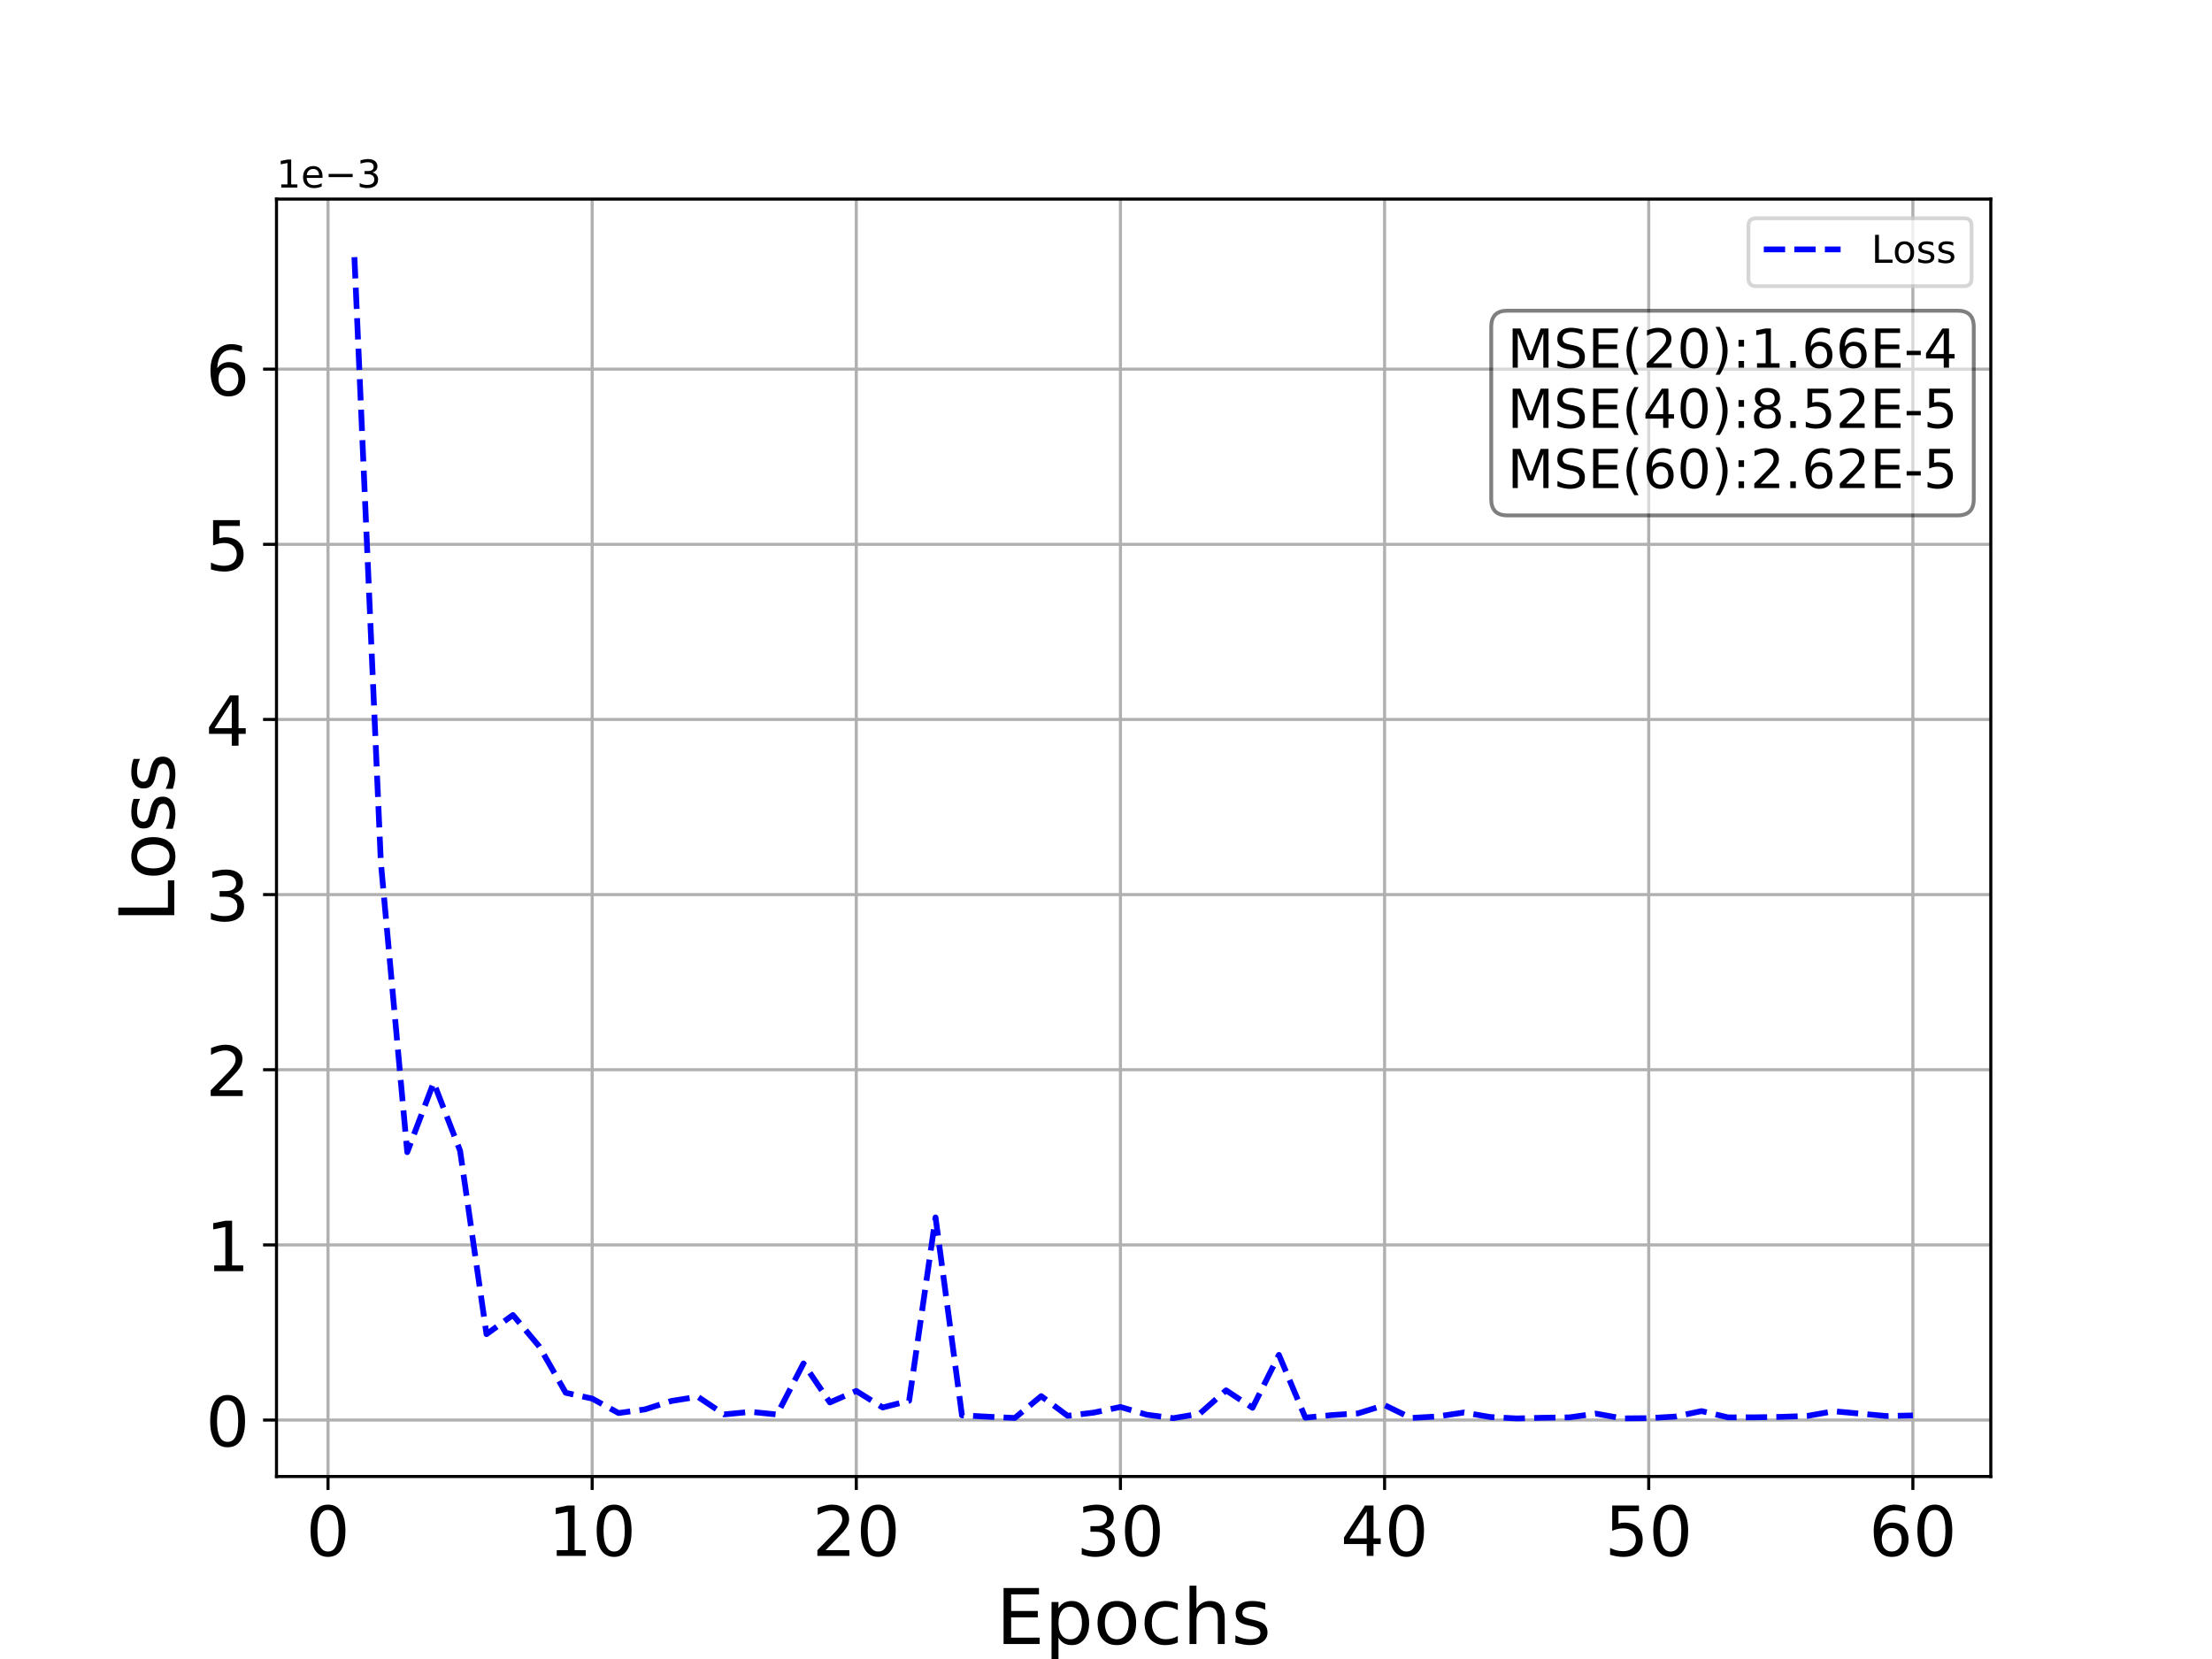
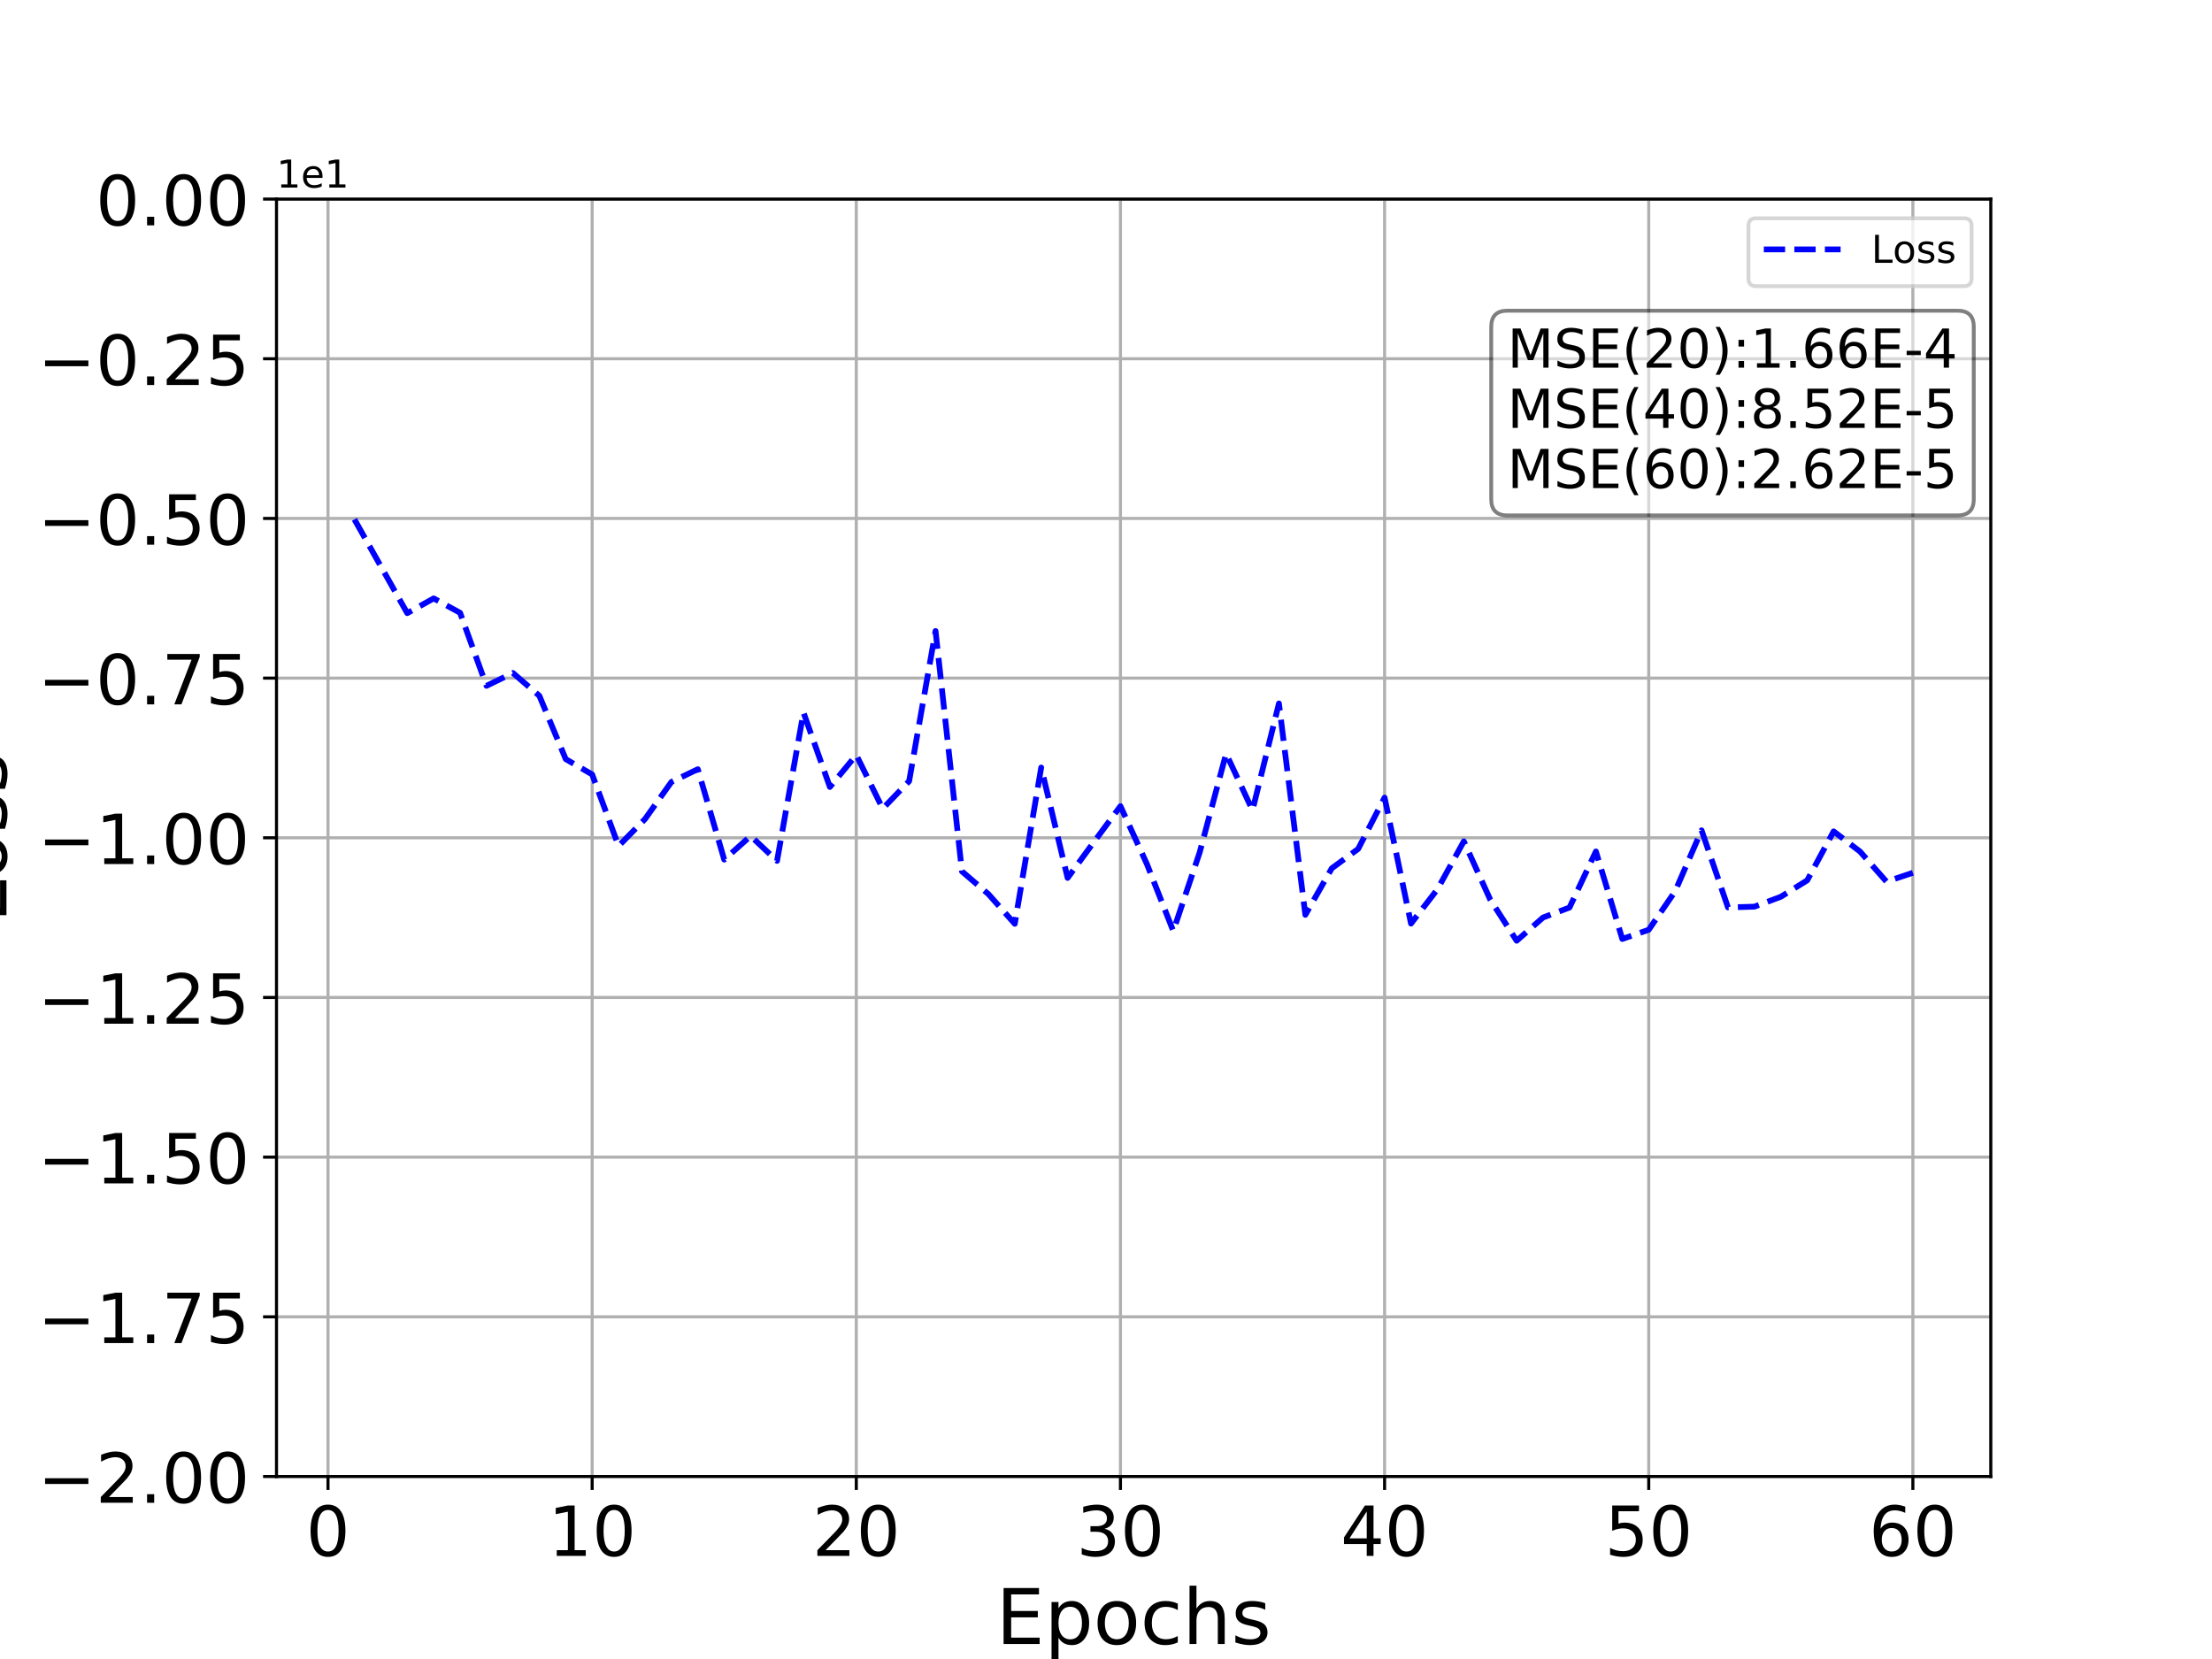
<svg xmlns="http://www.w3.org/2000/svg" xmlns:xlink="http://www.w3.org/1999/xlink" height="432pt" version="1.1" viewBox="0 0 576 432" width="576pt">
  <defs>
    <style type="text/css">
*{stroke-linecap:butt;stroke-linejoin:round;}
  </style>
  </defs>
  <g id="figure_1">
    <g id="patch_1">
      <path d="M 0 432  L 576 432  L 576 0  L 0 0  z " style="fill:#ffffff;" />
    </g>
    <g id="axes_1">
      <g id="patch_2">
        <path d="M 72 384.48  L 518.4 384.48  L 518.4 51.84  L 72 51.84  z " style="fill:#ffffff;" />
      </g>
      <g id="matplotlib.axis_1">
        <g id="xtick_1">
          <g id="line2d_1">
-             <path clip-path="url(#pec59d522ff)" d="M 85.413 384.48  L 85.413 51.84  " style="fill:none;stroke:#b0b0b0;stroke-linecap:square;stroke-width:0.8;" />
+             <path clip-path="url(#p427e8f920d)" d="M 85.413 384.48  L 85.413 51.84  " style="fill:none;stroke:#b0b0b0;stroke-linecap:square;stroke-width:0.8;" />
          </g>
          <g id="line2d_2">
            <defs>
-               <path d="M 0 0  L 0 3.5  " id="mbe56785192" style="stroke:#000000;stroke-width:0.8;" />
-             </defs>
-             <g>
-               <use style="stroke:#000000;stroke-width:0.8;" x="85.413" xlink:href="#mbe56785192" y="384.48" />
+               <path d="M 0 0  L 0 3.5  " id="m7144fe34c5" style="stroke:#000000;stroke-width:0.8;" />
+             </defs>
+             <g>
+               <use style="stroke:#000000;stroke-width:0.8;" x="85.413" xlink:href="#m7144fe34c5" y="384.48" />
            </g>
          </g>
          <g id="text_1">
            <defs>
              <path d="M 31.781 66.406  Q 24.172 66.406 20.328 58.906  Q 16.5 51.422 16.5 36.375  Q 16.5 21.391 20.328 13.891  Q 24.172 6.391 31.781 6.391  Q 39.453 6.391 43.281 13.891  Q 47.125 21.391 47.125 36.375  Q 47.125 51.422 43.281 58.906  Q 39.453 66.406 31.781 66.406  z M 31.781 74.219  Q 44.047 74.219 50.516 64.516  Q 56.984 54.828 56.984 36.375  Q 56.984 17.969 50.516 8.266  Q 44.047 -1.422 31.781 -1.422  Q 19.531 -1.422 13.062 8.266  Q 6.594 17.969 6.594 36.375  Q 6.594 54.828 13.062 64.516  Q 19.531 74.219 31.781 74.219  z " id="DejaVuSans-30" />
            </defs>
            <g transform="translate(79.68639 405.1572)scale(0.18 -0.18)">
              <use xlink:href="#DejaVuSans-30" />
            </g>
          </g>
        </g>
        <g id="xtick_2">
          <g id="line2d_3">
-             <path clip-path="url(#pec59d522ff)" d="M 154.195 384.48  L 154.195 51.84  " style="fill:none;stroke:#b0b0b0;stroke-linecap:square;stroke-width:0.8;" />
+             <path clip-path="url(#p427e8f920d)" d="M 154.195 384.48  L 154.195 51.84  " style="fill:none;stroke:#b0b0b0;stroke-linecap:square;stroke-width:0.8;" />
          </g>
          <g id="line2d_4">
            <g>
-               <use style="stroke:#000000;stroke-width:0.8;" x="154.195" xlink:href="#mbe56785192" y="384.48" />
+               <use style="stroke:#000000;stroke-width:0.8;" x="154.195" xlink:href="#m7144fe34c5" y="384.48" />
            </g>
          </g>
          <g id="text_2">
            <defs>
              <path d="M 12.406 8.297  L 28.516 8.297  L 28.516 63.922  L 10.984 60.406  L 10.984 69.391  L 28.422 72.906  L 38.281 72.906  L 38.281 8.297  L 54.391 8.297  L 54.391 0  L 12.406 0  z " id="DejaVuSans-31" />
            </defs>
            <g transform="translate(142.7429 405.1572)scale(0.18 -0.18)">
              <use xlink:href="#DejaVuSans-31" />
              <use x="63.623" xlink:href="#DejaVuSans-30" />
            </g>
          </g>
        </g>
        <g id="xtick_3">
          <g id="line2d_5">
-             <path clip-path="url(#pec59d522ff)" d="M 222.978 384.48  L 222.978 51.84  " style="fill:none;stroke:#b0b0b0;stroke-linecap:square;stroke-width:0.8;" />
+             <path clip-path="url(#p427e8f920d)" d="M 222.978 384.48  L 222.978 51.84  " style="fill:none;stroke:#b0b0b0;stroke-linecap:square;stroke-width:0.8;" />
          </g>
          <g id="line2d_6">
            <g>
-               <use style="stroke:#000000;stroke-width:0.8;" x="222.978" xlink:href="#mbe56785192" y="384.48" />
+               <use style="stroke:#000000;stroke-width:0.8;" x="222.978" xlink:href="#m7144fe34c5" y="384.48" />
            </g>
          </g>
          <g id="text_3">
            <defs>
              <path d="M 19.188 8.297  L 53.609 8.297  L 53.609 0  L 7.328 0  L 7.328 8.297  Q 12.938 14.109 22.625 23.891  Q 32.328 33.688 34.812 36.531  Q 39.547 41.844 41.422 45.531  Q 43.312 49.219 43.312 52.781  Q 43.312 58.594 39.234 62.25  Q 35.156 65.922 28.609 65.922  Q 23.969 65.922 18.812 64.312  Q 13.672 62.703 7.812 59.422  L 7.812 69.391  Q 13.766 71.781 18.938 73  Q 24.125 74.219 28.422 74.219  Q 39.75 74.219 46.484 68.547  Q 53.219 62.891 53.219 53.422  Q 53.219 48.922 51.531 44.891  Q 49.859 40.875 45.406 35.406  Q 44.188 33.984 37.641 27.219  Q 31.109 20.453 19.188 8.297  z " id="DejaVuSans-32" />
            </defs>
            <g transform="translate(211.5256 405.1572)scale(0.18 -0.18)">
              <use xlink:href="#DejaVuSans-32" />
              <use x="63.623" xlink:href="#DejaVuSans-30" />
            </g>
          </g>
        </g>
        <g id="xtick_4">
          <g id="line2d_7">
-             <path clip-path="url(#pec59d522ff)" d="M 291.761 384.48  L 291.761 51.84  " style="fill:none;stroke:#b0b0b0;stroke-linecap:square;stroke-width:0.8;" />
+             <path clip-path="url(#p427e8f920d)" d="M 291.761 384.48  L 291.761 51.84  " style="fill:none;stroke:#b0b0b0;stroke-linecap:square;stroke-width:0.8;" />
          </g>
          <g id="line2d_8">
            <g>
-               <use style="stroke:#000000;stroke-width:0.8;" x="291.761" xlink:href="#mbe56785192" y="384.48" />
+               <use style="stroke:#000000;stroke-width:0.8;" x="291.761" xlink:href="#m7144fe34c5" y="384.48" />
            </g>
          </g>
          <g id="text_4">
            <defs>
              <path d="M 40.578 39.312  Q 47.656 37.797 51.625 33  Q 55.609 28.219 55.609 21.188  Q 55.609 10.406 48.188 4.484  Q 40.766 -1.422 27.094 -1.422  Q 22.516 -1.422 17.656 -0.516  Q 12.797 0.391 7.625 2.203  L 7.625 11.719  Q 11.719 9.328 16.594 8.109  Q 21.484 6.891 26.812 6.891  Q 36.078 6.891 40.938 10.547  Q 45.797 14.203 45.797 21.188  Q 45.797 27.641 41.281 31.266  Q 36.766 34.906 28.719 34.906  L 20.219 34.906  L 20.219 43.016  L 29.109 43.016  Q 36.375 43.016 40.234 45.922  Q 44.094 48.828 44.094 54.297  Q 44.094 59.906 40.109 62.906  Q 36.141 65.922 28.719 65.922  Q 24.656 65.922 20.016 65.031  Q 15.375 64.156 9.812 62.312  L 9.812 71.094  Q 15.438 72.656 20.344 73.438  Q 25.25 74.219 29.594 74.219  Q 40.828 74.219 47.359 69.109  Q 53.906 64.016 53.906 55.328  Q 53.906 49.266 50.438 45.094  Q 46.969 40.922 40.578 39.312  z " id="DejaVuSans-33" />
            </defs>
            <g transform="translate(280.3084 405.1572)scale(0.18 -0.18)">
              <use xlink:href="#DejaVuSans-33" />
              <use x="63.623" xlink:href="#DejaVuSans-30" />
            </g>
          </g>
        </g>
        <g id="xtick_5">
          <g id="line2d_9">
-             <path clip-path="url(#pec59d522ff)" d="M 360.544 384.48  L 360.544 51.84  " style="fill:none;stroke:#b0b0b0;stroke-linecap:square;stroke-width:0.8;" />
+             <path clip-path="url(#p427e8f920d)" d="M 360.544 384.48  L 360.544 51.84  " style="fill:none;stroke:#b0b0b0;stroke-linecap:square;stroke-width:0.8;" />
          </g>
          <g id="line2d_10">
            <g>
-               <use style="stroke:#000000;stroke-width:0.8;" x="360.544" xlink:href="#mbe56785192" y="384.48" />
+               <use style="stroke:#000000;stroke-width:0.8;" x="360.544" xlink:href="#m7144fe34c5" y="384.48" />
            </g>
          </g>
          <g id="text_5">
            <defs>
              <path d="M 37.797 64.312  L 12.891 25.391  L 37.797 25.391  z M 35.203 72.906  L 47.609 72.906  L 47.609 25.391  L 58.016 25.391  L 58.016 17.188  L 47.609 17.188  L 47.609 0  L 37.797 0  L 37.797 17.188  L 4.891 17.188  L 4.891 26.703  z " id="DejaVuSans-34" />
            </defs>
            <g transform="translate(349.0911 405.1572)scale(0.18 -0.18)">
              <use xlink:href="#DejaVuSans-34" />
              <use x="63.623" xlink:href="#DejaVuSans-30" />
            </g>
          </g>
        </g>
        <g id="xtick_6">
          <g id="line2d_11">
-             <path clip-path="url(#pec59d522ff)" d="M 429.326 384.48  L 429.326 51.84  " style="fill:none;stroke:#b0b0b0;stroke-linecap:square;stroke-width:0.8;" />
+             <path clip-path="url(#p427e8f920d)" d="M 429.326 384.48  L 429.326 51.84  " style="fill:none;stroke:#b0b0b0;stroke-linecap:square;stroke-width:0.8;" />
          </g>
          <g id="line2d_12">
            <g>
-               <use style="stroke:#000000;stroke-width:0.8;" x="429.326" xlink:href="#mbe56785192" y="384.48" />
+               <use style="stroke:#000000;stroke-width:0.8;" x="429.326" xlink:href="#m7144fe34c5" y="384.48" />
            </g>
          </g>
          <g id="text_6">
            <defs>
              <path d="M 10.797 72.906  L 49.516 72.906  L 49.516 64.594  L 19.828 64.594  L 19.828 46.734  Q 21.969 47.469 24.109 47.828  Q 26.266 48.188 28.422 48.188  Q 40.625 48.188 47.75 41.5  Q 54.891 34.812 54.891 23.391  Q 54.891 11.625 47.562 5.094  Q 40.234 -1.422 26.906 -1.422  Q 22.312 -1.422 17.547 -0.641  Q 12.797 0.141 7.719 1.703  L 7.719 11.625  Q 12.109 9.234 16.797 8.062  Q 21.484 6.891 26.703 6.891  Q 35.156 6.891 40.078 11.328  Q 45.016 15.766 45.016 23.391  Q 45.016 31 40.078 35.438  Q 35.156 39.891 26.703 39.891  Q 22.75 39.891 18.812 39.016  Q 14.891 38.141 10.797 36.281  z " id="DejaVuSans-35" />
            </defs>
            <g transform="translate(417.8738 405.1572)scale(0.18 -0.18)">
              <use xlink:href="#DejaVuSans-35" />
              <use x="63.623" xlink:href="#DejaVuSans-30" />
            </g>
          </g>
        </g>
        <g id="xtick_7">
          <g id="line2d_13">
-             <path clip-path="url(#pec59d522ff)" d="M 498.109 384.48  L 498.109 51.84  " style="fill:none;stroke:#b0b0b0;stroke-linecap:square;stroke-width:0.8;" />
+             <path clip-path="url(#p427e8f920d)" d="M 498.109 384.48  L 498.109 51.84  " style="fill:none;stroke:#b0b0b0;stroke-linecap:square;stroke-width:0.8;" />
          </g>
          <g id="line2d_14">
            <g>
-               <use style="stroke:#000000;stroke-width:0.8;" x="498.109" xlink:href="#mbe56785192" y="384.48" />
+               <use style="stroke:#000000;stroke-width:0.8;" x="498.109" xlink:href="#m7144fe34c5" y="384.48" />
            </g>
          </g>
          <g id="text_7">
            <defs>
              <path d="M 33.016 40.375  Q 26.375 40.375 22.484 35.828  Q 18.609 31.297 18.609 23.391  Q 18.609 15.531 22.484 10.953  Q 26.375 6.391 33.016 6.391  Q 39.656 6.391 43.531 10.953  Q 47.406 15.531 47.406 23.391  Q 47.406 31.297 43.531 35.828  Q 39.656 40.375 33.016 40.375  z M 52.594 71.297  L 52.594 62.312  Q 48.875 64.062 45.094 64.984  Q 41.312 65.922 37.594 65.922  Q 27.828 65.922 22.672 59.328  Q 17.531 52.734 16.797 39.406  Q 19.672 43.656 24.016 45.922  Q 28.375 48.188 33.594 48.188  Q 44.578 48.188 50.953 41.516  Q 57.328 34.859 57.328 23.391  Q 57.328 12.156 50.688 5.359  Q 44.047 -1.422 33.016 -1.422  Q 20.359 -1.422 13.672 8.266  Q 6.984 17.969 6.984 36.375  Q 6.984 53.656 15.188 63.938  Q 23.391 74.219 37.203 74.219  Q 40.922 74.219 44.703 73.484  Q 48.484 72.75 52.594 71.297  z " id="DejaVuSans-36" />
            </defs>
            <g transform="translate(486.6566 405.1572)scale(0.18 -0.18)">
              <use xlink:href="#DejaVuSans-36" />
              <use x="63.623" xlink:href="#DejaVuSans-30" />
            </g>
          </g>
        </g>
        <g id="text_8">
          <defs>
            <path d="M 9.812 72.906  L 55.906 72.906  L 55.906 64.594  L 19.672 64.594  L 19.672 43.016  L 54.391 43.016  L 54.391 34.719  L 19.672 34.719  L 19.672 8.297  L 56.781 8.297  L 56.781 0  L 9.812 0  z " id="DejaVuSans-45" />
            <path d="M 18.109 8.203  L 18.109 -20.797  L 9.078 -20.797  L 9.078 54.688  L 18.109 54.688  L 18.109 46.391  Q 20.953 51.266 25.266 53.625  Q 29.594 56 35.594 56  Q 45.562 56 51.781 48.094  Q 58.016 40.188 58.016 27.297  Q 58.016 14.406 51.781 6.484  Q 45.562 -1.422 35.594 -1.422  Q 29.594 -1.422 25.266 0.953  Q 20.953 3.328 18.109 8.203  z M 48.688 27.297  Q 48.688 37.203 44.609 42.844  Q 40.531 48.484 33.406 48.484  Q 26.266 48.484 22.188 42.844  Q 18.109 37.203 18.109 27.297  Q 18.109 17.391 22.188 11.75  Q 26.266 6.109 33.406 6.109  Q 40.531 6.109 44.609 11.75  Q 48.688 17.391 48.688 27.297  z " id="DejaVuSans-70" />
            <path d="M 30.609 48.391  Q 23.391 48.391 19.188 42.75  Q 14.984 37.109 14.984 27.297  Q 14.984 17.484 19.156 11.844  Q 23.344 6.203 30.609 6.203  Q 37.797 6.203 41.984 11.859  Q 46.188 17.531 46.188 27.297  Q 46.188 37.016 41.984 42.703  Q 37.797 48.391 30.609 48.391  z M 30.609 56  Q 42.328 56 49.016 48.375  Q 55.719 40.766 55.719 27.297  Q 55.719 13.875 49.016 6.219  Q 42.328 -1.422 30.609 -1.422  Q 18.844 -1.422 12.172 6.219  Q 5.516 13.875 5.516 27.297  Q 5.516 40.766 12.172 48.375  Q 18.844 56 30.609 56  z " id="DejaVuSans-6f" />
            <path d="M 48.781 52.594  L 48.781 44.188  Q 44.969 46.297 41.141 47.344  Q 37.312 48.391 33.406 48.391  Q 24.656 48.391 19.812 42.844  Q 14.984 37.312 14.984 27.297  Q 14.984 17.281 19.812 11.734  Q 24.656 6.203 33.406 6.203  Q 37.312 6.203 41.141 7.25  Q 44.969 8.297 48.781 10.406  L 48.781 2.094  Q 45.016 0.344 40.984 -0.531  Q 36.969 -1.422 32.422 -1.422  Q 20.062 -1.422 12.781 6.344  Q 5.516 14.109 5.516 27.297  Q 5.516 40.672 12.859 48.328  Q 20.219 56 33.016 56  Q 37.156 56 41.109 55.141  Q 45.062 54.297 48.781 52.594  z " id="DejaVuSans-63" />
            <path d="M 54.891 33.016  L 54.891 0  L 45.906 0  L 45.906 32.719  Q 45.906 40.484 42.875 44.328  Q 39.844 48.188 33.797 48.188  Q 26.516 48.188 22.312 43.547  Q 18.109 38.922 18.109 30.906  L 18.109 0  L 9.078 0  L 9.078 75.984  L 18.109 75.984  L 18.109 46.188  Q 21.344 51.125 25.703 53.562  Q 30.078 56 35.797 56  Q 45.219 56 50.047 50.172  Q 54.891 44.344 54.891 33.016  z " id="DejaVuSans-68" />
            <path d="M 44.281 53.078  L 44.281 44.578  Q 40.484 46.531 36.375 47.5  Q 32.281 48.484 27.875 48.484  Q 21.188 48.484 17.844 46.438  Q 14.5 44.391 14.5 40.281  Q 14.5 37.156 16.891 35.375  Q 19.281 33.594 26.516 31.984  L 29.594 31.297  Q 39.156 29.25 43.188 25.516  Q 47.219 21.781 47.219 15.094  Q 47.219 7.469 41.188 3.016  Q 35.156 -1.422 24.609 -1.422  Q 20.219 -1.422 15.453 -0.562  Q 10.688 0.297 5.422 2  L 5.422 11.281  Q 10.406 8.688 15.234 7.391  Q 20.062 6.109 24.812 6.109  Q 31.156 6.109 34.562 8.281  Q 37.984 10.453 37.984 14.406  Q 37.984 18.062 35.516 20.016  Q 33.062 21.969 24.703 23.781  L 21.578 24.516  Q 13.234 26.266 9.516 29.906  Q 5.812 33.547 5.812 39.891  Q 5.812 47.609 11.281 51.797  Q 16.75 56 26.812 56  Q 31.781 56 36.172 55.266  Q 40.578 54.547 44.281 53.078  z " id="DejaVuSans-73" />
          </defs>
          <g transform="translate(259.3687 428.0975)scale(0.2 -0.2)">
            <use xlink:href="#DejaVuSans-45" />
            <use x="63.184" xlink:href="#DejaVuSans-70" />
            <use x="126.66" xlink:href="#DejaVuSans-6f" />
            <use x="187.842" xlink:href="#DejaVuSans-63" />
            <use x="242.822" xlink:href="#DejaVuSans-68" />
            <use x="306.201" xlink:href="#DejaVuSans-73" />
          </g>
        </g>
      </g>
      <g id="matplotlib.axis_2">
        <g id="ytick_1">
          <g id="line2d_15">
-             <path clip-path="url(#pec59d522ff)" d="M 72 369.773  L 518.4 369.773  " style="fill:none;stroke:#b0b0b0;stroke-linecap:square;stroke-width:0.8;" />
+             <path clip-path="url(#p427e8f920d)" d="M 72 384.48  L 518.4 384.48  " style="fill:none;stroke:#b0b0b0;stroke-linecap:square;stroke-width:0.8;" />
          </g>
          <g id="line2d_16">
            <defs>
-               <path d="M 0 0  L -3.5 0  " id="ma22b2d70e8" style="stroke:#000000;stroke-width:0.8;" />
-             </defs>
-             <g>
-               <use style="stroke:#000000;stroke-width:0.8;" x="72" xlink:href="#ma22b2d70e8" y="369.773" />
+               <path d="M 0 0  L -3.5 0  " id="m5fb57137a1" style="stroke:#000000;stroke-width:0.8;" />
+             </defs>
+             <g>
+               <use style="stroke:#000000;stroke-width:0.8;" x="72" xlink:href="#m5fb57137a1" y="384.48" />
            </g>
          </g>
          <g id="text_9">
-             <g transform="translate(53.5475 376.6118)scale(0.18 -0.18)">
-               <use xlink:href="#DejaVuSans-30" />
+             <defs>
+               <path d="M 10.594 35.5  L 73.188 35.5  L 73.188 27.203  L 10.594 27.203  z " id="DejaVuSans-2212" />
+               <path d="M 10.688 12.406  L 21 12.406  L 21 0  L 10.688 0  z " id="DejaVuSans-2e" />
+             </defs>
+             <g transform="translate(9.838438 391.3186)scale(0.18 -0.18)">
+               <use xlink:href="#DejaVuSans-2212" />
+               <use x="83.789" xlink:href="#DejaVuSans-32" />
+               <use x="147.412" xlink:href="#DejaVuSans-2e" />
+               <use x="179.199" xlink:href="#DejaVuSans-30" />
+               <use x="242.822" xlink:href="#DejaVuSans-30" />
            </g>
          </g>
        </g>
        <g id="ytick_2">
          <g id="line2d_17">
-             <path clip-path="url(#pec59d522ff)" d="M 72 324.166  L 518.4 324.166  " style="fill:none;stroke:#b0b0b0;stroke-linecap:square;stroke-width:0.8;" />
+             <path clip-path="url(#p427e8f920d)" d="M 72 342.9  L 518.4 342.9  " style="fill:none;stroke:#b0b0b0;stroke-linecap:square;stroke-width:0.8;" />
          </g>
          <g id="line2d_18">
            <g>
-               <use style="stroke:#000000;stroke-width:0.8;" x="72" xlink:href="#ma22b2d70e8" y="324.166" />
+               <use style="stroke:#000000;stroke-width:0.8;" x="72" xlink:href="#m5fb57137a1" y="342.9" />
            </g>
          </g>
          <g id="text_10">
-             <g transform="translate(53.5475 331.0044)scale(0.18 -0.18)">
-               <use xlink:href="#DejaVuSans-31" />
+             <defs>
+               <path d="M 8.203 72.906  L 55.078 72.906  L 55.078 68.703  L 28.609 0  L 18.312 0  L 43.219 64.594  L 8.203 64.594  z " id="DejaVuSans-37" />
+             </defs>
+             <g transform="translate(9.838438 349.7386)scale(0.18 -0.18)">
+               <use xlink:href="#DejaVuSans-2212" />
+               <use x="83.789" xlink:href="#DejaVuSans-31" />
+               <use x="147.412" xlink:href="#DejaVuSans-2e" />
+               <use x="179.199" xlink:href="#DejaVuSans-37" />
+               <use x="242.822" xlink:href="#DejaVuSans-35" />
            </g>
          </g>
        </g>
        <g id="ytick_3">
          <g id="line2d_19">
-             <path clip-path="url(#pec59d522ff)" d="M 72 278.558  L 518.4 278.558  " style="fill:none;stroke:#b0b0b0;stroke-linecap:square;stroke-width:0.8;" />
+             <path clip-path="url(#p427e8f920d)" d="M 72 301.32  L 518.4 301.32  " style="fill:none;stroke:#b0b0b0;stroke-linecap:square;stroke-width:0.8;" />
          </g>
          <g id="line2d_20">
            <g>
-               <use style="stroke:#000000;stroke-width:0.8;" x="72" xlink:href="#ma22b2d70e8" y="278.558" />
+               <use style="stroke:#000000;stroke-width:0.8;" x="72" xlink:href="#m5fb57137a1" y="301.32" />
            </g>
          </g>
          <g id="text_11">
-             <g transform="translate(53.5475 285.3971)scale(0.18 -0.18)">
-               <use xlink:href="#DejaVuSans-32" />
+             <g transform="translate(9.838438 308.1586)scale(0.18 -0.18)">
+               <use xlink:href="#DejaVuSans-2212" />
+               <use x="83.789" xlink:href="#DejaVuSans-31" />
+               <use x="147.412" xlink:href="#DejaVuSans-2e" />
+               <use x="179.199" xlink:href="#DejaVuSans-35" />
+               <use x="242.822" xlink:href="#DejaVuSans-30" />
            </g>
          </g>
        </g>
        <g id="ytick_4">
          <g id="line2d_21">
-             <path clip-path="url(#pec59d522ff)" d="M 72 232.951  L 518.4 232.951  " style="fill:none;stroke:#b0b0b0;stroke-linecap:square;stroke-width:0.8;" />
+             <path clip-path="url(#p427e8f920d)" d="M 72 259.74  L 518.4 259.74  " style="fill:none;stroke:#b0b0b0;stroke-linecap:square;stroke-width:0.8;" />
          </g>
          <g id="line2d_22">
            <g>
-               <use style="stroke:#000000;stroke-width:0.8;" x="72" xlink:href="#ma22b2d70e8" y="232.951" />
+               <use style="stroke:#000000;stroke-width:0.8;" x="72" xlink:href="#m5fb57137a1" y="259.74" />
            </g>
          </g>
          <g id="text_12">
-             <g transform="translate(53.5475 239.7897)scale(0.18 -0.18)">
-               <use xlink:href="#DejaVuSans-33" />
+             <g transform="translate(9.838438 266.5786)scale(0.18 -0.18)">
+               <use xlink:href="#DejaVuSans-2212" />
+               <use x="83.789" xlink:href="#DejaVuSans-31" />
+               <use x="147.412" xlink:href="#DejaVuSans-2e" />
+               <use x="179.199" xlink:href="#DejaVuSans-32" />
+               <use x="242.822" xlink:href="#DejaVuSans-35" />
            </g>
          </g>
        </g>
        <g id="ytick_5">
          <g id="line2d_23">
-             <path clip-path="url(#pec59d522ff)" d="M 72 187.344  L 518.4 187.344  " style="fill:none;stroke:#b0b0b0;stroke-linecap:square;stroke-width:0.8;" />
+             <path clip-path="url(#p427e8f920d)" d="M 72 218.16  L 518.4 218.16  " style="fill:none;stroke:#b0b0b0;stroke-linecap:square;stroke-width:0.8;" />
          </g>
          <g id="line2d_24">
            <g>
-               <use style="stroke:#000000;stroke-width:0.8;" x="72" xlink:href="#ma22b2d70e8" y="187.344" />
+               <use style="stroke:#000000;stroke-width:0.8;" x="72" xlink:href="#m5fb57137a1" y="218.16" />
            </g>
          </g>
          <g id="text_13">
-             <g transform="translate(53.5475 194.1824)scale(0.18 -0.18)">
-               <use xlink:href="#DejaVuSans-34" />
+             <g transform="translate(9.838438 224.9986)scale(0.18 -0.18)">
+               <use xlink:href="#DejaVuSans-2212" />
+               <use x="83.789" xlink:href="#DejaVuSans-31" />
+               <use x="147.412" xlink:href="#DejaVuSans-2e" />
+               <use x="179.199" xlink:href="#DejaVuSans-30" />
+               <use x="242.822" xlink:href="#DejaVuSans-30" />
            </g>
          </g>
        </g>
        <g id="ytick_6">
          <g id="line2d_25">
-             <path clip-path="url(#pec59d522ff)" d="M 72 141.736  L 518.4 141.736  " style="fill:none;stroke:#b0b0b0;stroke-linecap:square;stroke-width:0.8;" />
+             <path clip-path="url(#p427e8f920d)" d="M 72 176.58  L 518.4 176.58  " style="fill:none;stroke:#b0b0b0;stroke-linecap:square;stroke-width:0.8;" />
          </g>
          <g id="line2d_26">
            <g>
-               <use style="stroke:#000000;stroke-width:0.8;" x="72" xlink:href="#ma22b2d70e8" y="141.736" />
+               <use style="stroke:#000000;stroke-width:0.8;" x="72" xlink:href="#m5fb57137a1" y="176.58" />
            </g>
          </g>
          <g id="text_14">
-             <g transform="translate(53.5475 148.5751)scale(0.18 -0.18)">
-               <use xlink:href="#DejaVuSans-35" />
+             <g transform="translate(9.838438 183.4186)scale(0.18 -0.18)">
+               <use xlink:href="#DejaVuSans-2212" />
+               <use x="83.789" xlink:href="#DejaVuSans-30" />
+               <use x="147.412" xlink:href="#DejaVuSans-2e" />
+               <use x="179.199" xlink:href="#DejaVuSans-37" />
+               <use x="242.822" xlink:href="#DejaVuSans-35" />
            </g>
          </g>
        </g>
        <g id="ytick_7">
          <g id="line2d_27">
-             <path clip-path="url(#pec59d522ff)" d="M 72 96.129  L 518.4 96.129  " style="fill:none;stroke:#b0b0b0;stroke-linecap:square;stroke-width:0.8;" />
+             <path clip-path="url(#p427e8f920d)" d="M 72 135  L 518.4 135  " style="fill:none;stroke:#b0b0b0;stroke-linecap:square;stroke-width:0.8;" />
          </g>
          <g id="line2d_28">
            <g>
-               <use style="stroke:#000000;stroke-width:0.8;" x="72" xlink:href="#ma22b2d70e8" y="96.129" />
+               <use style="stroke:#000000;stroke-width:0.8;" x="72" xlink:href="#m5fb57137a1" y="135" />
            </g>
          </g>
          <g id="text_15">
-             <g transform="translate(53.5475 102.9677)scale(0.18 -0.18)">
-               <use xlink:href="#DejaVuSans-36" />
-             </g>
-           </g>
-         </g>
-         <g id="text_16">
+             <g transform="translate(9.838438 141.8386)scale(0.18 -0.18)">
+               <use xlink:href="#DejaVuSans-2212" />
+               <use x="83.789" xlink:href="#DejaVuSans-30" />
+               <use x="147.412" xlink:href="#DejaVuSans-2e" />
+               <use x="179.199" xlink:href="#DejaVuSans-35" />
+               <use x="242.822" xlink:href="#DejaVuSans-30" />
+             </g>
+           </g>
+         </g>
+         <g id="ytick_8">
+           <g id="line2d_29">
+             <path clip-path="url(#p427e8f920d)" d="M 72 93.42  L 518.4 93.42  " style="fill:none;stroke:#b0b0b0;stroke-linecap:square;stroke-width:0.8;" />
+           </g>
+           <g id="line2d_30">
+             <g>
+               <use style="stroke:#000000;stroke-width:0.8;" x="72" xlink:href="#m5fb57137a1" y="93.42" />
+             </g>
+           </g>
+           <g id="text_16">
+             <g transform="translate(9.838438 100.2586)scale(0.18 -0.18)">
+               <use xlink:href="#DejaVuSans-2212" />
+               <use x="83.789" xlink:href="#DejaVuSans-30" />
+               <use x="147.412" xlink:href="#DejaVuSans-2e" />
+               <use x="179.199" xlink:href="#DejaVuSans-32" />
+               <use x="242.822" xlink:href="#DejaVuSans-35" />
+             </g>
+           </g>
+         </g>
+         <g id="ytick_9">
+           <g id="line2d_31">
+             <path clip-path="url(#p427e8f920d)" d="M 72 51.84  L 518.4 51.84  " style="fill:none;stroke:#b0b0b0;stroke-linecap:square;stroke-width:0.8;" />
+           </g>
+           <g id="line2d_32">
+             <g>
+               <use style="stroke:#000000;stroke-width:0.8;" x="72" xlink:href="#m5fb57137a1" y="51.84" />
+             </g>
+           </g>
+           <g id="text_17">
+             <g transform="translate(24.92188 58.67859)scale(0.18 -0.18)">
+               <use xlink:href="#DejaVuSans-30" />
+               <use x="63.623" xlink:href="#DejaVuSans-2e" />
+               <use x="95.41" xlink:href="#DejaVuSans-30" />
+               <use x="159.033" xlink:href="#DejaVuSans-30" />
+             </g>
+           </g>
+         </g>
+         <g id="text_18">
          <defs>
            <path d="M 9.812 72.906  L 19.672 72.906  L 19.672 8.297  L 55.172 8.297  L 55.172 0  L 9.812 0  z " id="DejaVuSans-4c" />
          </defs>
-           <g transform="translate(45.38813 240.2678)rotate(-90)scale(0.2 -0.2)">
+           <g transform="translate(1.679063 240.2678)rotate(-90)scale(0.2 -0.2)">
            <use xlink:href="#DejaVuSans-4c" />
            <use x="55.697" xlink:href="#DejaVuSans-6f" />
            <use x="116.879" xlink:href="#DejaVuSans-73" />
            <use x="168.979" xlink:href="#DejaVuSans-73" />
          </g>
        </g>
-         <g id="text_17">
+         <g id="text_19">
          <defs>
            <path d="M 56.203 29.594  L 56.203 25.203  L 14.891 25.203  Q 15.484 15.922 20.484 11.062  Q 25.484 6.203 34.422 6.203  Q 39.594 6.203 44.453 7.469  Q 49.312 8.734 54.109 11.281  L 54.109 2.781  Q 49.266 0.734 44.188 -0.344  Q 39.109 -1.422 33.891 -1.422  Q 20.797 -1.422 13.156 6.188  Q 5.516 13.812 5.516 26.812  Q 5.516 40.234 12.766 48.109  Q 20.016 56 32.328 56  Q 43.359 56 49.781 48.891  Q 56.203 41.797 56.203 29.594  z M 47.219 32.234  Q 47.125 39.594 43.094 43.984  Q 39.062 48.391 32.422 48.391  Q 24.906 48.391 20.391 44.141  Q 15.875 39.891 15.188 32.172  z " id="DejaVuSans-65" />
-             <path d="M 10.594 35.5  L 73.188 35.5  L 73.188 27.203  L 10.594 27.203  z " id="DejaVuSans-2212" />
          </defs>
          <g transform="translate(72 48.84)scale(0.1 -0.1)">
            <use xlink:href="#DejaVuSans-31" />
            <use x="63.623" xlink:href="#DejaVuSans-65" />
-             <use x="125.146" xlink:href="#DejaVuSans-2212" />
-             <use x="208.936" xlink:href="#DejaVuSans-33" />
-           </g>
-         </g>
-       </g>
-       <g id="line2d_29">
-         <path clip-path="url(#pec59d522ff)" d="M 92.291 66.96  L 99.169 224.512  L 106.047 300.015  L 112.926 281.887  L 119.804 299.642  L 126.682 347.416  L 133.561 342.423  L 140.439 350.632  L 147.317 362.676  L 154.195 364.19  L 161.074 367.952  L 167.952 366.999  L 174.83 364.81  L 181.708 363.713  L 188.587 368.302  L 195.465 367.643  L 202.343 368.33  L 209.222 355.042  L 216.1 365.186  L 222.978 362.202  L 229.856 366.505  L 236.735 364.749  L 243.613 317.01  L 250.491 368.55  L 257.369 368.915  L 264.248 369.235  L 271.126 363.551  L 278.004 368.668  L 284.883 367.829  L 291.761 366.375  L 298.639 368.398  L 305.517 369.292  L 312.396 368.126  L 319.274 362.042  L 326.152 366.586  L 333.031 352.805  L 339.909 369.153  L 346.787 368.49  L 353.665 368.033  L 360.544 365.888  L 367.422 369.233  L 374.3 368.849  L 381.178 367.814  L 388.057 368.987  L 394.935 369.36  L 401.813 369.179  L 408.692 369.079  L 415.57 368.101  L 422.448 369.348  L 429.326 369.283  L 436.205 368.877  L 443.083 367.445  L 449.961 369.077  L 456.839 369.069  L 463.718 368.951  L 470.596 368.71  L 477.474 367.484  L 484.353 368.104  L 491.231 368.731  L 498.109 368.576  " style="fill:none;stroke:#0000ff;stroke-dasharray:5.55,2.4;stroke-dashoffset:0;stroke-width:1.5;" />
+             <use x="125.146" xlink:href="#DejaVuSans-31" />
+           </g>
+         </g>
+       </g>
+       <g id="line2d_33">
+         <path clip-path="url(#p427e8f920d)" d="M 92.291 135.245  L 99.169 147.462  L 106.047 159.662  L 112.926 155.82  L 119.804 159.573  L 126.682 178.587  L 133.561 175.235  L 140.439 181.17  L 147.317 197.67  L 154.195 201.663  L 161.074 220.299  L 167.952 213.293  L 174.83 203.619  L 181.708 200.3  L 188.587 223.842  L 195.465 217.685  L 202.343 224.169  L 209.222 185.526  L 216.1 204.932  L 222.978 196.595  L 229.856 210.569  L 236.735 203.416  L 243.613 164.306  L 250.491 226.911  L 257.369 232.813  L 264.248 240.556  L 271.126 199.86  L 278.004 228.606  L 284.883 219.208  L 291.761 209.92  L 298.639 224.963  L 305.517 242.439  L 312.396 221.962  L 319.274 196.248  L 326.152 210.987  L 333.031 183.174  L 339.909 238.221  L 346.787 226.116  L 353.665 221.053  L 360.544 207.694  L 367.422 240.498  L 374.3 231.573  L 381.178 219.08  L 388.057 234.261  L 394.935 244.966  L 401.813 238.916  L 408.692 236.326  L 415.57 221.713  L 422.448 244.509  L 429.326 242.114  L 436.205 232.092  L 443.083 216.211  L 449.961 236.291  L 456.839 236.095  L 463.718 233.518  L 470.596 229.24  L 477.474 216.49  L 484.353 221.744  L 491.231 229.577  L 498.109 227.273  " style="fill:none;stroke:#0000ff;stroke-dasharray:5.55,2.4;stroke-dashoffset:0;stroke-width:1.5;" />
      </g>
      <g id="patch_3">
        <path d="M 72 384.48  L 72 51.84  " style="fill:none;stroke:#000000;stroke-linecap:square;stroke-linejoin:miter;stroke-width:0.8;" />
      </g>
      <g id="patch_4">
        <path d="M 518.4 384.48  L 518.4 51.84  " style="fill:none;stroke:#000000;stroke-linecap:square;stroke-linejoin:miter;stroke-width:0.8;" />
      </g>
      <g id="patch_5">
        <path d="M 72 384.48  L 518.4 384.48  " style="fill:none;stroke:#000000;stroke-linecap:square;stroke-linejoin:miter;stroke-width:0.8;" />
      </g>
      <g id="patch_6">
        <path d="M 72 51.84  L 518.4 51.84  " style="fill:none;stroke:#000000;stroke-linecap:square;stroke-linejoin:miter;stroke-width:0.8;" />
      </g>
-       <g id="text_18">
+       <g id="text_20">
        <g id="patch_7">
          <path d="M 392.515 134.207  L 509.761 134.207  Q 513.961 134.207 513.961 130.007  L 513.961 85.104  Q 513.961 80.904 509.761 80.904  L 392.515 80.904  Q 388.315 80.904 388.315 85.104  L 388.315 130.007  Q 388.315 134.207 392.515 134.207  z " style="fill:#ffffff;opacity:0.5;stroke:#000000;stroke-linejoin:miter;" />
        </g>
        <defs>
          <path d="M 9.812 72.906  L 24.516 72.906  L 43.109 23.297  L 61.812 72.906  L 76.516 72.906  L 76.516 0  L 66.891 0  L 66.891 64.016  L 48.094 14.016  L 38.188 14.016  L 19.391 64.016  L 19.391 0  L 9.812 0  z " id="DejaVuSans-4d" />
          <path d="M 53.516 70.516  L 53.516 60.891  Q 47.906 63.578 42.922 64.891  Q 37.938 66.219 33.297 66.219  Q 25.25 66.219 20.875 63.094  Q 16.5 59.969 16.5 54.203  Q 16.5 49.359 19.406 46.891  Q 22.312 44.438 30.422 42.922  L 36.375 41.703  Q 47.406 39.594 52.656 34.297  Q 57.906 29 57.906 20.125  Q 57.906 9.516 50.797 4.047  Q 43.703 -1.422 29.984 -1.422  Q 24.812 -1.422 18.969 -0.25  Q 13.141 0.922 6.891 3.219  L 6.891 13.375  Q 12.891 10.016 18.656 8.297  Q 24.422 6.594 29.984 6.594  Q 38.422 6.594 43.016 9.906  Q 47.609 13.234 47.609 19.391  Q 47.609 24.75 44.312 27.781  Q 41.016 30.812 33.5 32.328  L 27.484 33.5  Q 16.453 35.688 11.516 40.375  Q 6.594 45.062 6.594 53.422  Q 6.594 63.094 13.406 68.656  Q 20.219 74.219 32.172 74.219  Q 37.312 74.219 42.625 73.281  Q 47.953 72.359 53.516 70.516  z " id="DejaVuSans-53" />
          <path d="M 31 75.875  Q 24.469 64.656 21.281 53.656  Q 18.109 42.672 18.109 31.391  Q 18.109 20.125 21.312 9.062  Q 24.516 -2 31 -13.188  L 23.188 -13.188  Q 15.875 -1.703 12.234 9.375  Q 8.594 20.453 8.594 31.391  Q 8.594 42.281 12.203 53.312  Q 15.828 64.359 23.188 75.875  z " id="DejaVuSans-28" />
          <path d="M 8.016 75.875  L 15.828 75.875  Q 23.141 64.359 26.781 53.312  Q 30.422 42.281 30.422 31.391  Q 30.422 20.453 26.781 9.375  Q 23.141 -1.703 15.828 -13.188  L 8.016 -13.188  Q 14.5 -2 17.703 9.062  Q 20.906 20.125 20.906 31.391  Q 20.906 42.672 17.703 53.656  Q 14.5 64.656 8.016 75.875  z " id="DejaVuSans-29" />
          <path d="M 11.719 12.406  L 22.016 12.406  L 22.016 0  L 11.719 0  z M 11.719 51.703  L 22.016 51.703  L 22.016 39.312  L 11.719 39.312  z " id="DejaVuSans-3a" />
-           <path d="M 10.688 12.406  L 21 12.406  L 21 0  L 10.688 0  z " id="DejaVuSans-2e" />
          <path d="M 4.891 31.391  L 31.203 31.391  L 31.203 23.391  L 4.891 23.391  z " id="DejaVuSans-2d" />
        </defs>
        <g transform="translate(392.5152 95.74181)scale(0.14 -0.14)">
          <use xlink:href="#DejaVuSans-4d" />
          <use x="86.279" xlink:href="#DejaVuSans-53" />
          <use x="149.756" xlink:href="#DejaVuSans-45" />
          <use x="212.939" xlink:href="#DejaVuSans-28" />
          <use x="251.953" xlink:href="#DejaVuSans-32" />
          <use x="315.576" xlink:href="#DejaVuSans-30" />
          <use x="379.199" xlink:href="#DejaVuSans-29" />
          <use x="418.213" xlink:href="#DejaVuSans-3a" />
          <use x="451.904" xlink:href="#DejaVuSans-31" />
          <use x="515.527" xlink:href="#DejaVuSans-2e" />
          <use x="547.314" xlink:href="#DejaVuSans-36" />
          <use x="610.938" xlink:href="#DejaVuSans-36" />
          <use x="674.561" xlink:href="#DejaVuSans-45" />
          <use x="737.744" xlink:href="#DejaVuSans-2d" />
          <use x="773.828" xlink:href="#DejaVuSans-34" />
        </g>
        <defs>
          <path d="M 31.781 34.625  Q 24.75 34.625 20.719 30.859  Q 16.703 27.094 16.703 20.516  Q 16.703 13.922 20.719 10.156  Q 24.75 6.391 31.781 6.391  Q 38.812 6.391 42.859 10.172  Q 46.922 13.969 46.922 20.516  Q 46.922 27.094 42.891 30.859  Q 38.875 34.625 31.781 34.625  z M 21.922 38.812  Q 15.578 40.375 12.031 44.719  Q 8.5 49.078 8.5 55.328  Q 8.5 64.062 14.719 69.141  Q 20.953 74.219 31.781 74.219  Q 42.672 74.219 48.875 69.141  Q 55.078 64.062 55.078 55.328  Q 55.078 49.078 51.531 44.719  Q 48 40.375 41.703 38.812  Q 48.828 37.156 52.797 32.312  Q 56.781 27.484 56.781 20.516  Q 56.781 9.906 50.312 4.234  Q 43.844 -1.422 31.781 -1.422  Q 19.734 -1.422 13.25 4.234  Q 6.781 9.906 6.781 20.516  Q 6.781 27.484 10.781 32.312  Q 14.797 37.156 21.922 38.812  z M 18.312 54.391  Q 18.312 48.734 21.844 45.562  Q 25.391 42.391 31.781 42.391  Q 38.141 42.391 41.719 45.562  Q 45.312 48.734 45.312 54.391  Q 45.312 60.062 41.719 63.234  Q 38.141 66.406 31.781 66.406  Q 25.391 66.406 21.844 63.234  Q 18.312 60.062 18.312 54.391  z " id="DejaVuSans-38" />
        </defs>
        <g transform="translate(392.5152 111.4188)scale(0.14 -0.14)">
          <use xlink:href="#DejaVuSans-4d" />
          <use x="86.279" xlink:href="#DejaVuSans-53" />
          <use x="149.756" xlink:href="#DejaVuSans-45" />
          <use x="212.939" xlink:href="#DejaVuSans-28" />
          <use x="251.953" xlink:href="#DejaVuSans-34" />
          <use x="315.576" xlink:href="#DejaVuSans-30" />
          <use x="379.199" xlink:href="#DejaVuSans-29" />
          <use x="418.213" xlink:href="#DejaVuSans-3a" />
          <use x="451.904" xlink:href="#DejaVuSans-38" />
          <use x="515.527" xlink:href="#DejaVuSans-2e" />
          <use x="547.314" xlink:href="#DejaVuSans-35" />
          <use x="610.938" xlink:href="#DejaVuSans-32" />
          <use x="674.561" xlink:href="#DejaVuSans-45" />
          <use x="737.744" xlink:href="#DejaVuSans-2d" />
          <use x="773.828" xlink:href="#DejaVuSans-35" />
        </g>
        <g transform="translate(392.5152 127.0957)scale(0.14 -0.14)">
          <use xlink:href="#DejaVuSans-4d" />
          <use x="86.279" xlink:href="#DejaVuSans-53" />
          <use x="149.756" xlink:href="#DejaVuSans-45" />
          <use x="212.939" xlink:href="#DejaVuSans-28" />
          <use x="251.953" xlink:href="#DejaVuSans-36" />
          <use x="315.576" xlink:href="#DejaVuSans-30" />
          <use x="379.199" xlink:href="#DejaVuSans-29" />
          <use x="418.213" xlink:href="#DejaVuSans-3a" />
          <use x="451.904" xlink:href="#DejaVuSans-32" />
          <use x="515.527" xlink:href="#DejaVuSans-2e" />
          <use x="547.314" xlink:href="#DejaVuSans-36" />
          <use x="610.938" xlink:href="#DejaVuSans-32" />
          <use x="674.561" xlink:href="#DejaVuSans-45" />
          <use x="737.744" xlink:href="#DejaVuSans-2d" />
          <use x="773.828" xlink:href="#DejaVuSans-35" />
        </g>
      </g>
      <g id="legend_1">
        <g id="patch_8">
          <path d="M 457.292 74.518  L 511.4 74.518  Q 513.4 74.518 513.4 72.518  L 513.4 58.84  Q 513.4 56.84 511.4 56.84  L 457.292 56.84  Q 455.292 56.84 455.292 58.84  L 455.292 72.518  Q 455.292 74.518 457.292 74.518  z " style="fill:#ffffff;opacity:0.8;stroke:#cccccc;stroke-linejoin:miter;" />
        </g>
-         <g id="line2d_30">
+         <g id="line2d_34">
          <path d="M 459.292 64.938  L 479.292 64.938  " style="fill:none;stroke:#0000ff;stroke-dasharray:5.55,2.4;stroke-dashoffset:0;stroke-width:1.5;" />
        </g>
-         <g id="line2d_31" />
-         <g id="text_19">
+         <g id="line2d_35" />
+         <g id="text_21">
          <g transform="translate(487.2922 68.43844)scale(0.1 -0.1)">
            <use xlink:href="#DejaVuSans-4c" />
            <use x="55.697" xlink:href="#DejaVuSans-6f" />
            <use x="116.879" xlink:href="#DejaVuSans-73" />
            <use x="168.979" xlink:href="#DejaVuSans-73" />
          </g>
        </g>
      </g>
    </g>
  </g>
  <defs>
-     <clipPath id="pec59d522ff">
+     <clipPath id="p427e8f920d">
      <rect height="332.64" width="446.4" x="72" y="51.84" />
    </clipPath>
  </defs>
</svg>
